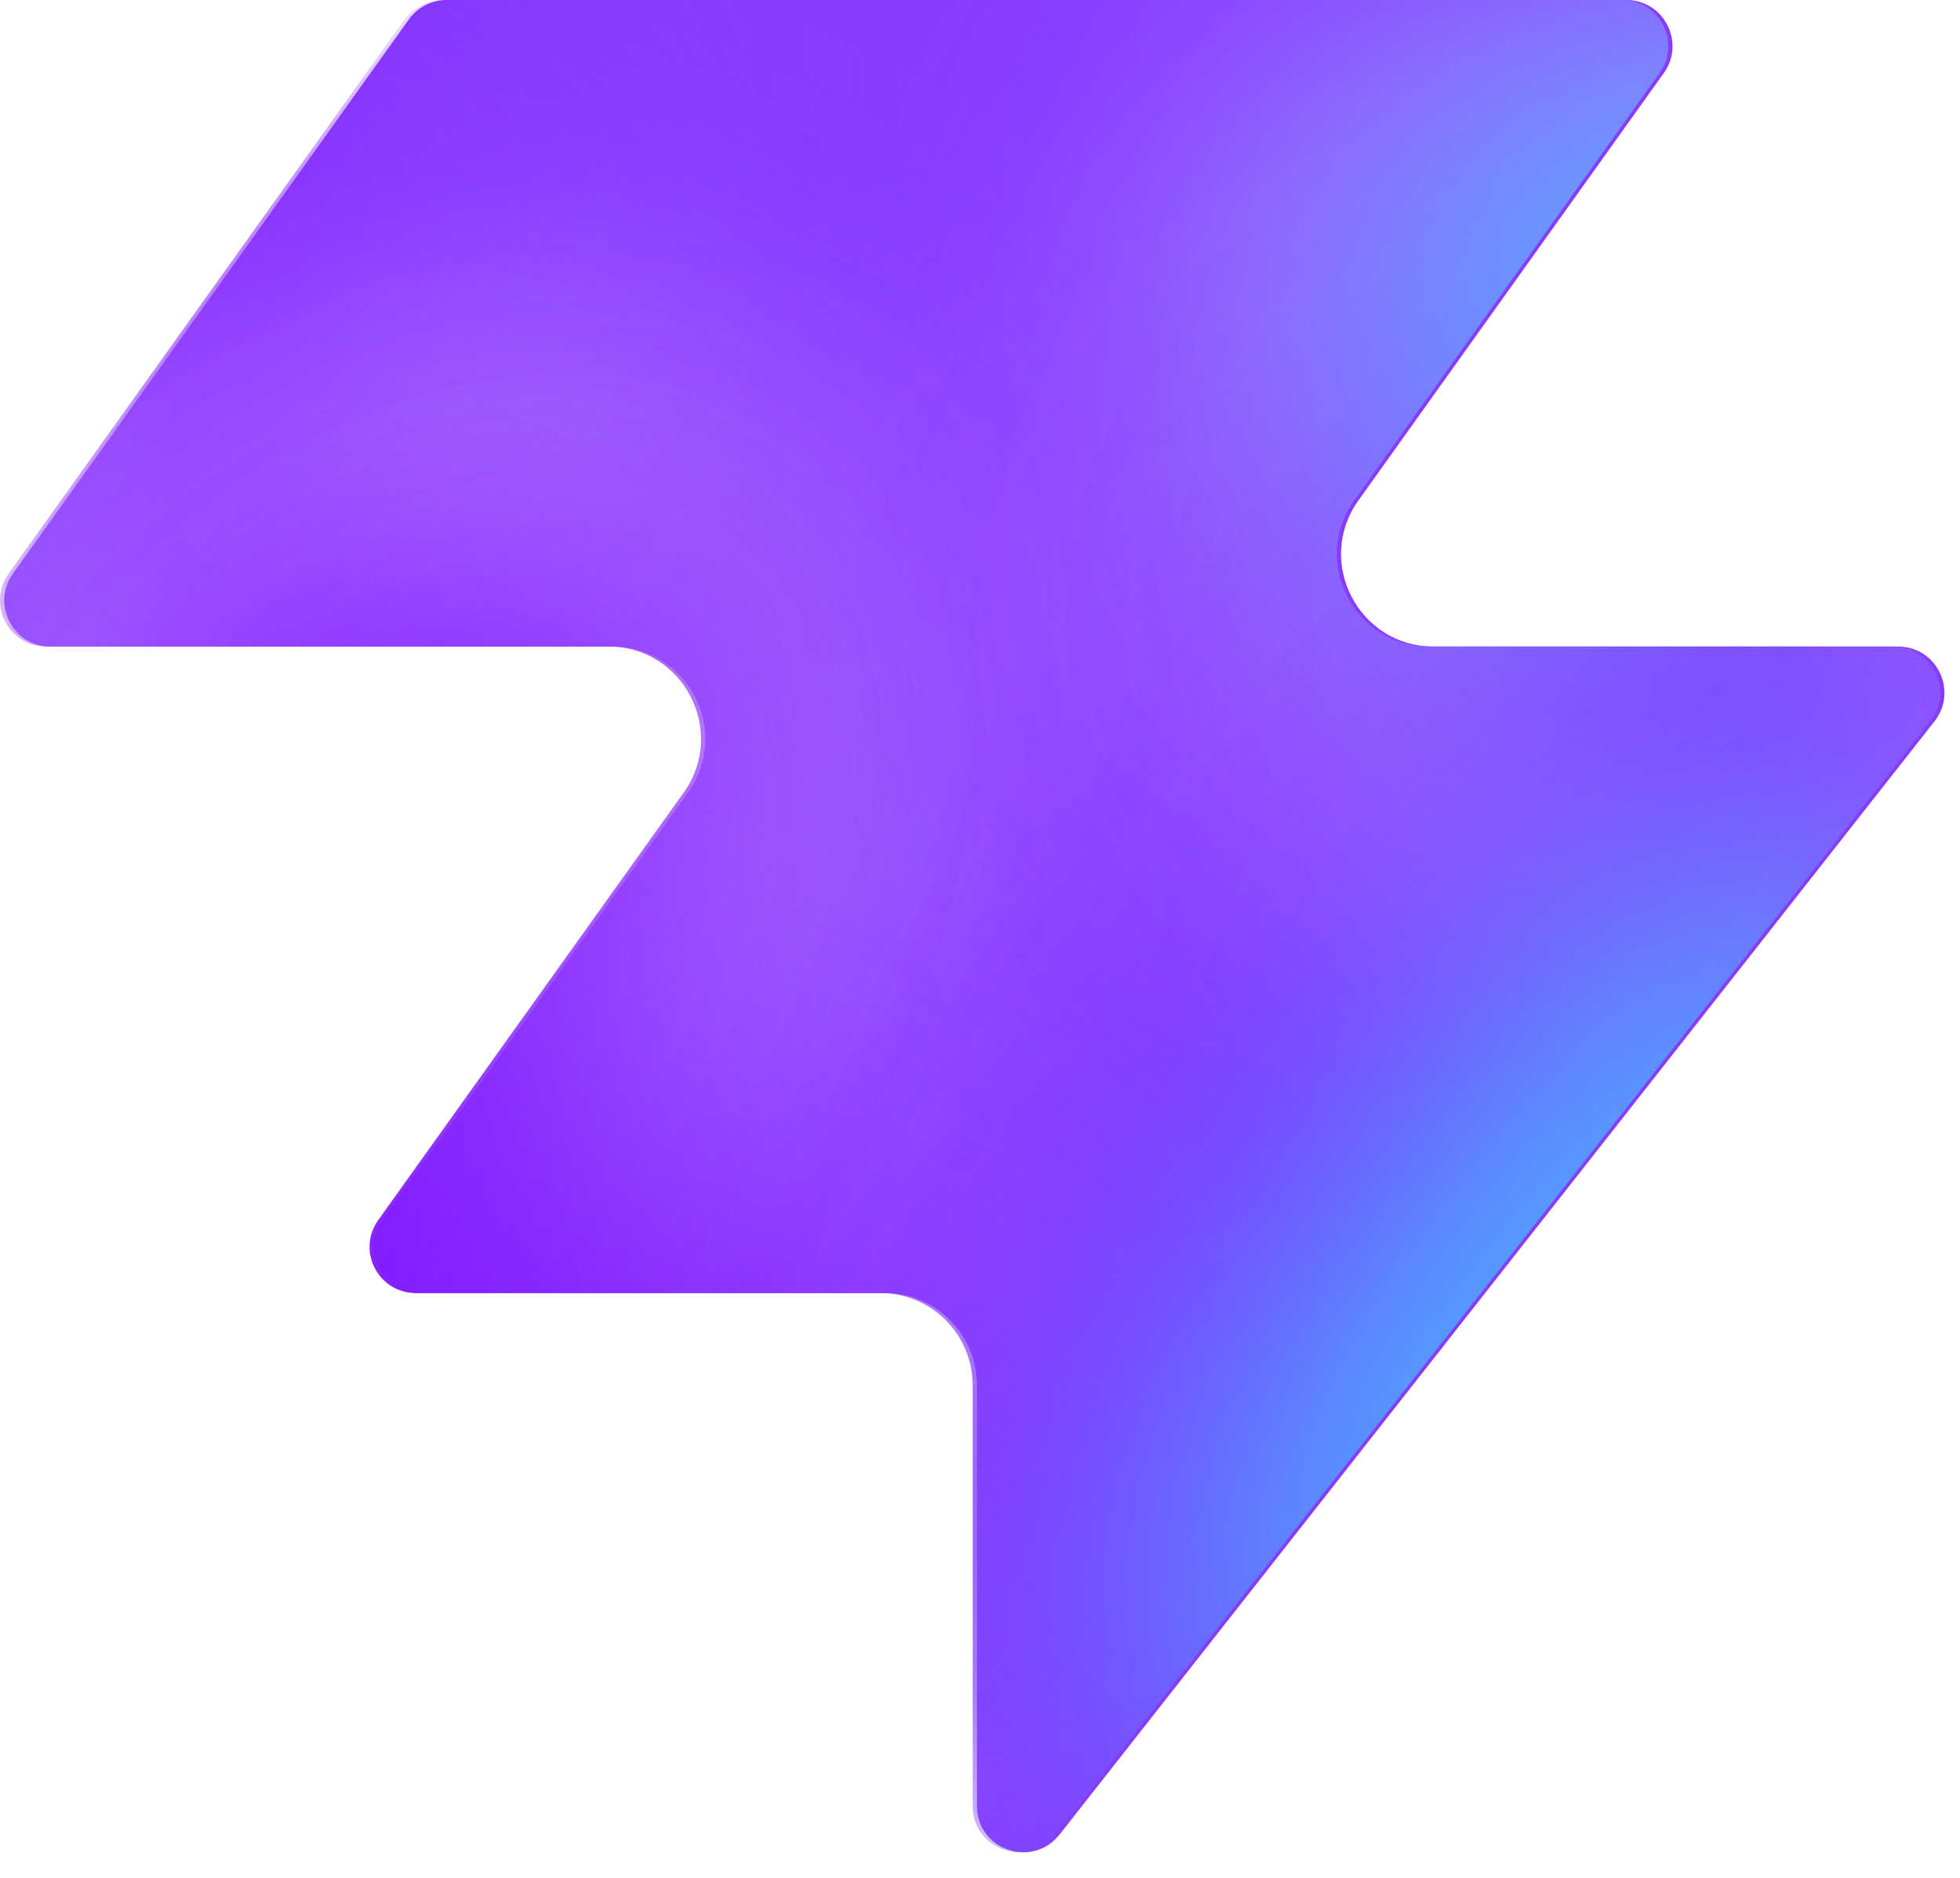
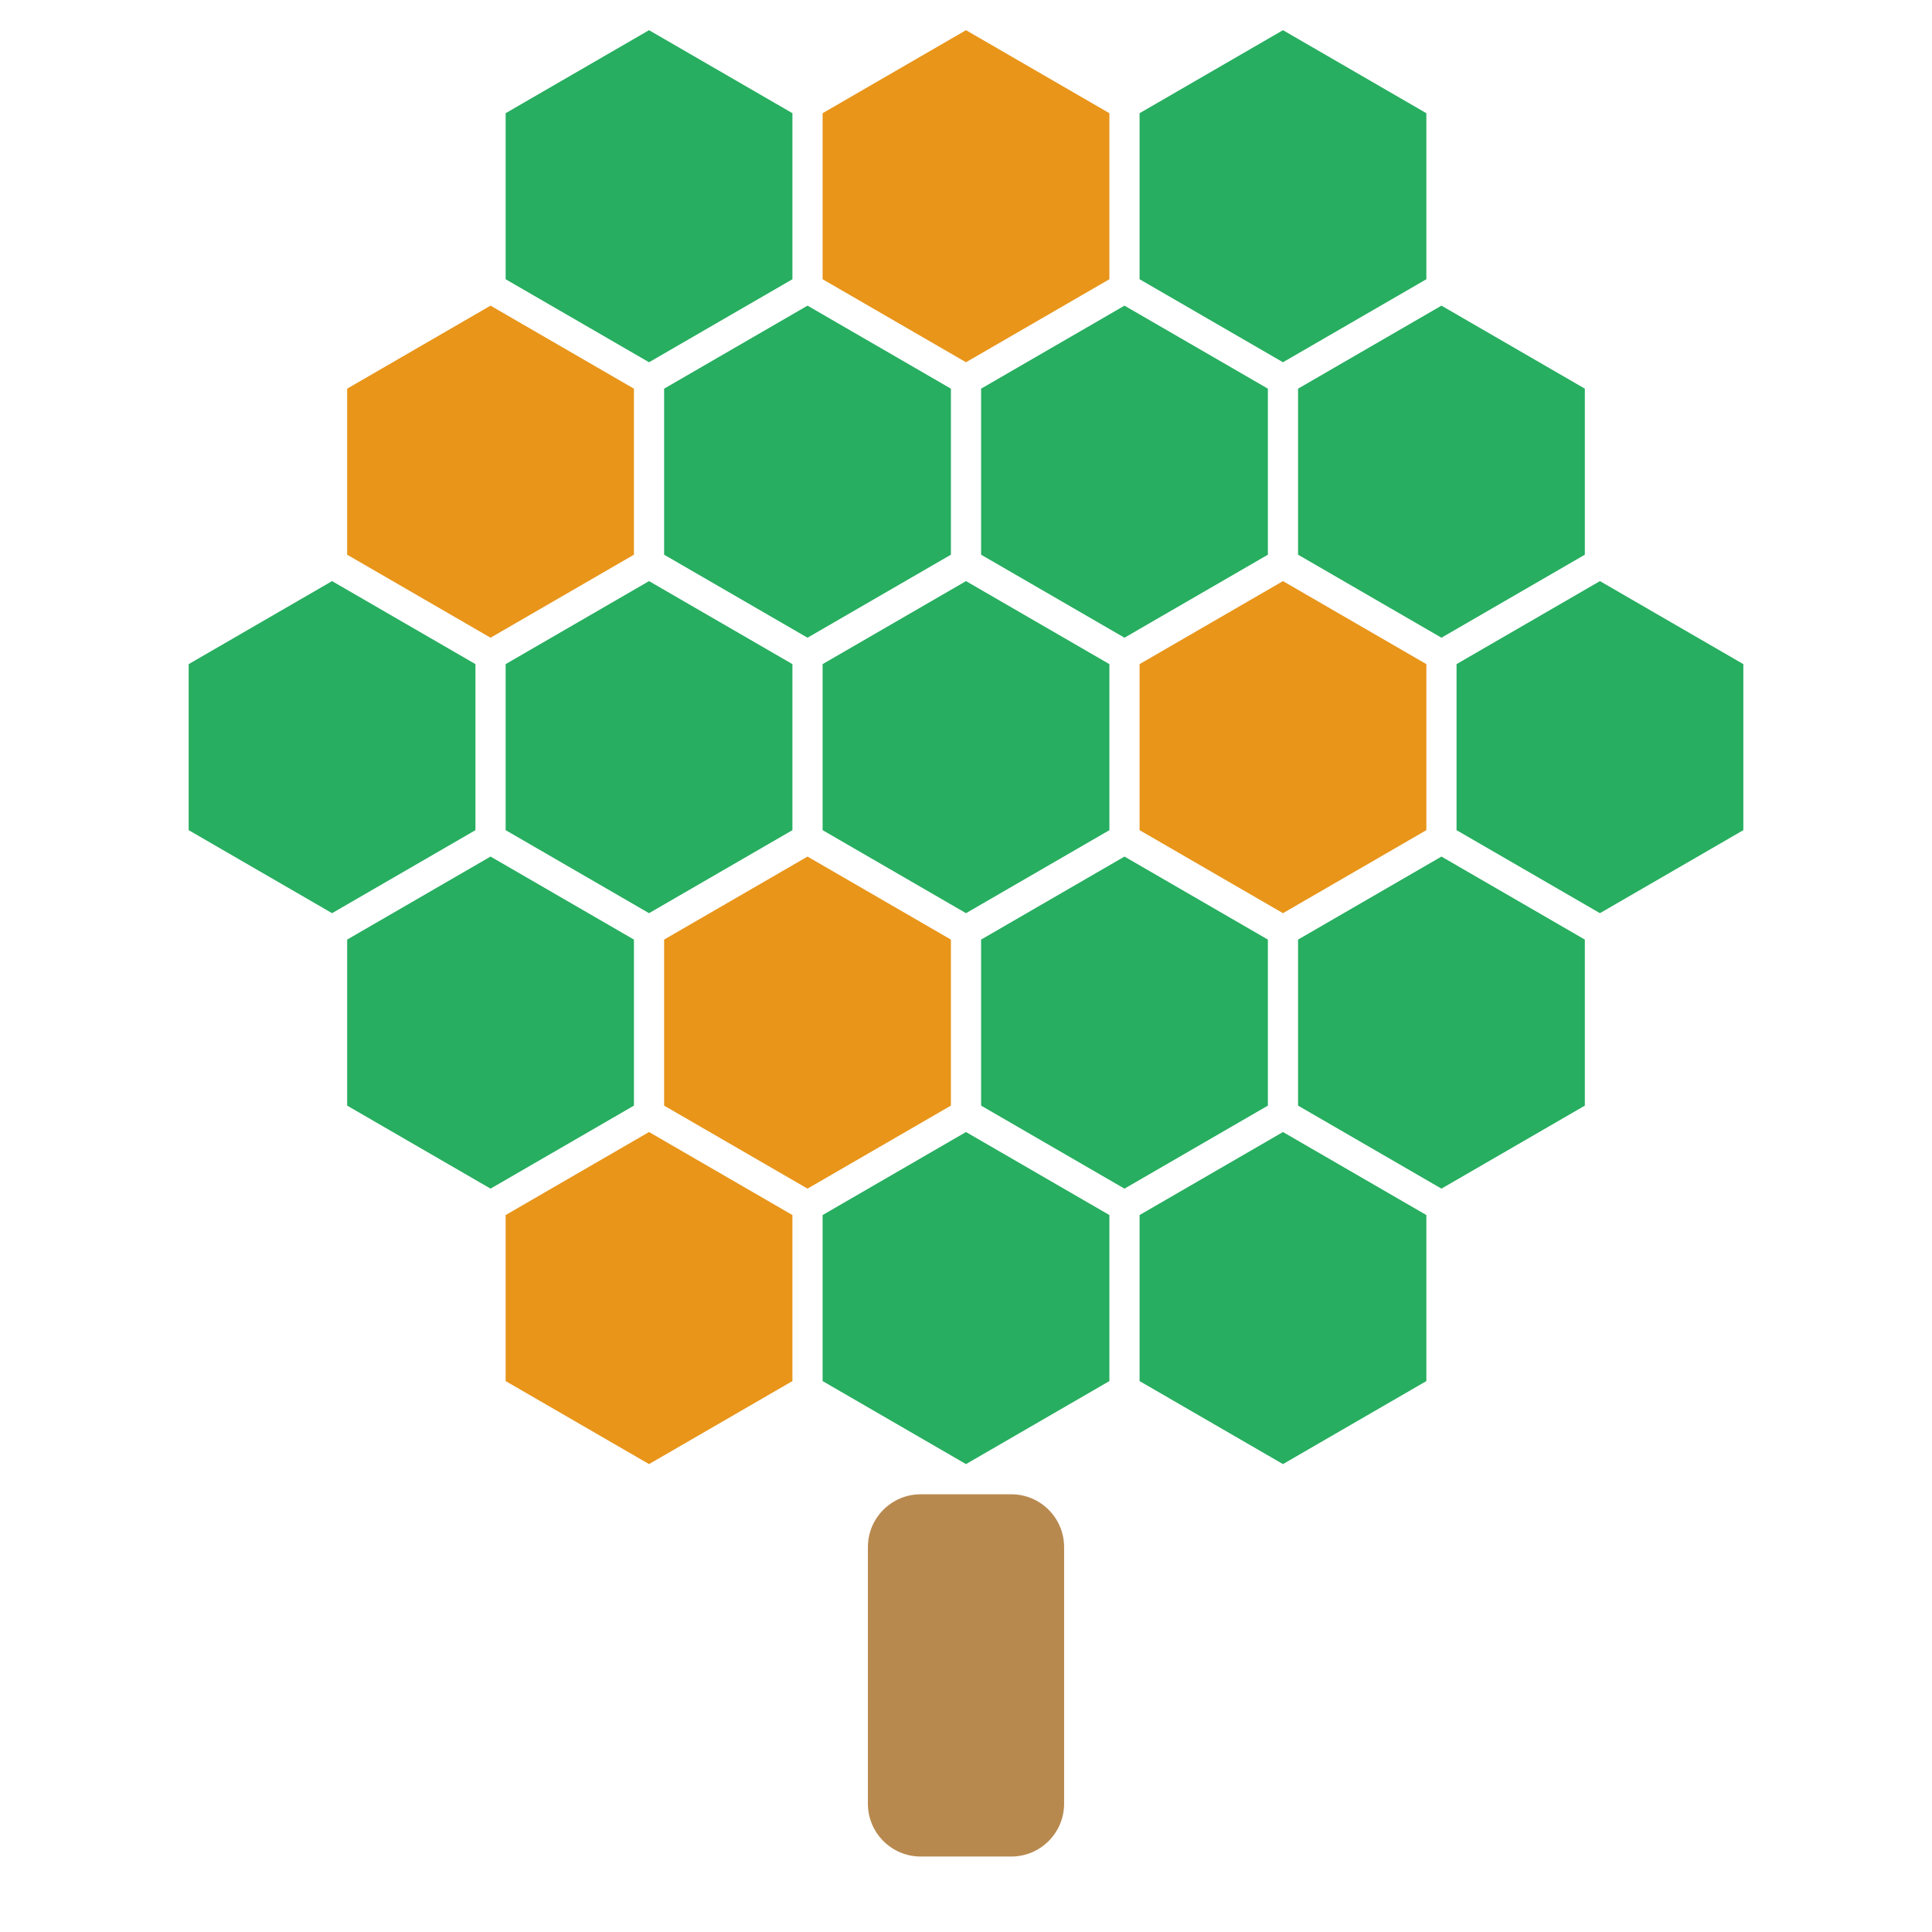
- <svg xmlns="http://www.w3.org/2000/svg" width="48" height="46" fill="none" viewBox="0 0 48 46">
-   <path fill="#863bff" d="M25.946 44.938c-.664.845-2.021.375-2.021-.698V33.937a2.26 2.26 0 0 0-2.262-2.262H10.287c-.92 0-1.456-1.04-.92-1.788l7.48-10.471c1.07-1.497 0-3.578-1.842-3.578H1.237c-.92 0-1.456-1.04-.92-1.788L10.013.474c.214-.297.556-.474.92-.474h28.894c.92 0 1.456 1.04.92 1.788l-7.48 10.471c-1.07 1.498 0 3.579 1.842 3.579h11.377c.943 0 1.473 1.088.89 1.83L25.947 44.94z" style="fill:#863bff;fill:color(display-p3 .525 .23 1);fill-opacity:1" />
-   <mask id="a" width="48" height="46" x="0" y="0" maskUnits="userSpaceOnUse" style="mask-type:alpha">
-     <path fill="#000" d="M25.842 44.938c-.664.844-2.021.375-2.021-.698V33.937a2.26 2.26 0 0 0-2.262-2.262H10.183c-.92 0-1.456-1.04-.92-1.788l7.48-10.471c1.07-1.498 0-3.579-1.842-3.579H1.133c-.92 0-1.456-1.04-.92-1.787L9.91.473c.214-.297.556-.474.92-.474h28.894c.92 0 1.456 1.04.92 1.788l-7.48 10.471c-1.07 1.498 0 3.578 1.842 3.578h11.377c.943 0 1.473 1.088.89 1.832L25.843 44.94z" style="fill:#000;fill-opacity:1" />
-   </mask>
-   <g mask="url(#a)">
-     <g filter="url(#b)">
-       <ellipse cx="5.508" cy="14.704" fill="#ede6ff" rx="5.508" ry="14.704" style="fill:#ede6ff;fill:color(display-p3 .927 .903 1);fill-opacity:1" transform="matrix(.00324 1 1 -.00324 -4.47 31.516)" />
-     </g>
-     <g filter="url(#c)">
-       <ellipse cx="10.399" cy="29.851" fill="#ede6ff" rx="10.399" ry="29.851" style="fill:#ede6ff;fill:color(display-p3 .927 .903 1);fill-opacity:1" transform="matrix(.00324 1 1 -.00324 -39.328 7.883)" />
-     </g>
-     <g filter="url(#d)">
-       <ellipse cx="5.508" cy="30.487" fill="#7e14ff" rx="5.508" ry="30.487" style="fill:#7e14ff;fill:color(display-p3 .492 .077 1);fill-opacity:1" transform="rotate(89.814 -25.913 -14.639)scale(1 -1)" />
-     </g>
-     <g filter="url(#e)">
-       <ellipse cx="5.508" cy="30.599" fill="#7e14ff" rx="5.508" ry="30.599" style="fill:#7e14ff;fill:color(display-p3 .492 .077 1);fill-opacity:1" transform="rotate(89.814 -32.644 -3.334)scale(1 -1)" />
-     </g>
-     <g filter="url(#f)">
-       <ellipse cx="5.508" cy="30.599" fill="#7e14ff" rx="5.508" ry="30.599" style="fill:#7e14ff;fill:color(display-p3 .492 .077 1);fill-opacity:1" transform="matrix(.00324 1 1 -.00324 -34.34 30.47)" />
-     </g>
-     <g filter="url(#g)">
-       <ellipse cx="14.072" cy="22.078" fill="#ede6ff" rx="14.072" ry="22.078" style="fill:#ede6ff;fill:color(display-p3 .927 .903 1);fill-opacity:1" transform="rotate(93.35 24.506 48.493)scale(-1 1)" />
-     </g>
-     <g filter="url(#h)">
-       <ellipse cx="3.47" cy="21.501" fill="#7e14ff" rx="3.47" ry="21.501" style="fill:#7e14ff;fill:color(display-p3 .492 .077 1);fill-opacity:1" transform="rotate(89.009 28.708 47.59)scale(-1 1)" />
-     </g>
-     <g filter="url(#i)">
-       <ellipse cx="3.47" cy="21.501" fill="#7e14ff" rx="3.47" ry="21.501" style="fill:#7e14ff;fill:color(display-p3 .492 .077 1);fill-opacity:1" transform="rotate(89.009 28.708 47.59)scale(-1 1)" />
-     </g>
-     <g filter="url(#j)">
-       <ellipse cx=".387" cy="8.972" fill="#7e14ff" rx="4.407" ry="29.108" style="fill:#7e14ff;fill:color(display-p3 .492 .077 1);fill-opacity:1" transform="rotate(39.51 .387 8.972)" />
-     </g>
-     <g filter="url(#k)">
-       <ellipse cx="47.523" cy="-6.092" fill="#7e14ff" rx="4.407" ry="29.108" style="fill:#7e14ff;fill:color(display-p3 .492 .077 1);fill-opacity:1" transform="rotate(37.892 47.523 -6.092)" />
-     </g>
-     <g filter="url(#l)">
-       <ellipse cx="41.412" cy="6.333" fill="#47bfff" rx="5.971" ry="9.665" style="fill:#47bfff;fill:color(display-p3 .28 .748 1);fill-opacity:1" transform="rotate(37.892 41.412 6.333)" />
-     </g>
-     <g filter="url(#m)">
-       <ellipse cx="-1.879" cy="38.332" fill="#7e14ff" rx="4.407" ry="29.108" style="fill:#7e14ff;fill:color(display-p3 .492 .077 1);fill-opacity:1" transform="rotate(37.892 -1.88 38.332)" />
-     </g>
-     <g filter="url(#n)">
-       <ellipse cx="-1.879" cy="38.332" fill="#7e14ff" rx="4.407" ry="29.108" style="fill:#7e14ff;fill:color(display-p3 .492 .077 1);fill-opacity:1" transform="rotate(37.892 -1.88 38.332)" />
-     </g>
-     <g filter="url(#o)">
-       <ellipse cx="35.651" cy="29.907" fill="#7e14ff" rx="4.407" ry="29.108" style="fill:#7e14ff;fill:color(display-p3 .492 .077 1);fill-opacity:1" transform="rotate(37.892 35.651 29.907)" />
-     </g>
-     <g filter="url(#p)">
-       <ellipse cx="38.418" cy="32.4" fill="#47bfff" rx="5.971" ry="15.297" style="fill:#47bfff;fill:color(display-p3 .28 .748 1);fill-opacity:1" transform="rotate(37.892 38.418 32.4)" />
-     </g>
-   </g>
-   <defs>
-     <filter id="b" width="60.045" height="41.654" x="-19.77" y="16.149" color-interpolation-filters="sRGB" filterUnits="userSpaceOnUse">
-       <feFlood flood-opacity="0" result="BackgroundImageFix" />
-       <feBlend in="SourceGraphic" in2="BackgroundImageFix" result="shape" />
-       <feGaussianBlur result="effect1_foregroundBlur_2002_17158" stdDeviation="7.659" />
-     </filter>
-     <filter id="c" width="90.34" height="51.437" x="-54.613" y="-7.533" color-interpolation-filters="sRGB" filterUnits="userSpaceOnUse">
-       <feFlood flood-opacity="0" result="BackgroundImageFix" />
-       <feBlend in="SourceGraphic" in2="BackgroundImageFix" result="shape" />
-       <feGaussianBlur result="effect1_foregroundBlur_2002_17158" stdDeviation="7.659" />
-     </filter>
-     <filter id="d" width="79.355" height="29.4" x="-49.64" y="2.03" color-interpolation-filters="sRGB" filterUnits="userSpaceOnUse">
-       <feFlood flood-opacity="0" result="BackgroundImageFix" />
-       <feBlend in="SourceGraphic" in2="BackgroundImageFix" result="shape" />
-       <feGaussianBlur result="effect1_foregroundBlur_2002_17158" stdDeviation="4.596" />
-     </filter>
-     <filter id="e" width="79.579" height="29.4" x="-45.045" y="20.029" color-interpolation-filters="sRGB" filterUnits="userSpaceOnUse">
-       <feFlood flood-opacity="0" result="BackgroundImageFix" />
-       <feBlend in="SourceGraphic" in2="BackgroundImageFix" result="shape" />
-       <feGaussianBlur result="effect1_foregroundBlur_2002_17158" stdDeviation="4.596" />
-     </filter>
-     <filter id="f" width="79.579" height="29.4" x="-43.513" y="21.178" color-interpolation-filters="sRGB" filterUnits="userSpaceOnUse">
-       <feFlood flood-opacity="0" result="BackgroundImageFix" />
-       <feBlend in="SourceGraphic" in2="BackgroundImageFix" result="shape" />
-       <feGaussianBlur result="effect1_foregroundBlur_2002_17158" stdDeviation="4.596" />
-     </filter>
-     <filter id="g" width="74.749" height="58.852" x="15.756" y="-17.901" color-interpolation-filters="sRGB" filterUnits="userSpaceOnUse">
-       <feFlood flood-opacity="0" result="BackgroundImageFix" />
-       <feBlend in="SourceGraphic" in2="BackgroundImageFix" result="shape" />
-       <feGaussianBlur result="effect1_foregroundBlur_2002_17158" stdDeviation="7.659" />
-     </filter>
-     <filter id="h" width="61.377" height="25.362" x="23.548" y="2.284" color-interpolation-filters="sRGB" filterUnits="userSpaceOnUse">
-       <feFlood flood-opacity="0" result="BackgroundImageFix" />
-       <feBlend in="SourceGraphic" in2="BackgroundImageFix" result="shape" />
-       <feGaussianBlur result="effect1_foregroundBlur_2002_17158" stdDeviation="4.596" />
-     </filter>
-     <filter id="i" width="61.377" height="25.362" x="23.548" y="2.284" color-interpolation-filters="sRGB" filterUnits="userSpaceOnUse">
-       <feFlood flood-opacity="0" result="BackgroundImageFix" />
-       <feBlend in="SourceGraphic" in2="BackgroundImageFix" result="shape" />
-       <feGaussianBlur result="effect1_foregroundBlur_2002_17158" stdDeviation="4.596" />
-     </filter>
-     <filter id="j" width="56.045" height="63.649" x="-27.636" y="-22.853" color-interpolation-filters="sRGB" filterUnits="userSpaceOnUse">
-       <feFlood flood-opacity="0" result="BackgroundImageFix" />
-       <feBlend in="SourceGraphic" in2="BackgroundImageFix" result="shape" />
-       <feGaussianBlur result="effect1_foregroundBlur_2002_17158" stdDeviation="4.596" />
-     </filter>
-     <filter id="k" width="54.814" height="64.646" x="20.116" y="-38.415" color-interpolation-filters="sRGB" filterUnits="userSpaceOnUse">
-       <feFlood flood-opacity="0" result="BackgroundImageFix" />
-       <feBlend in="SourceGraphic" in2="BackgroundImageFix" result="shape" />
-       <feGaussianBlur result="effect1_foregroundBlur_2002_17158" stdDeviation="4.596" />
-     </filter>
-     <filter id="l" width="33.541" height="35.313" x="24.641" y="-11.323" color-interpolation-filters="sRGB" filterUnits="userSpaceOnUse">
-       <feFlood flood-opacity="0" result="BackgroundImageFix" />
-       <feBlend in="SourceGraphic" in2="BackgroundImageFix" result="shape" />
-       <feGaussianBlur result="effect1_foregroundBlur_2002_17158" stdDeviation="4.596" />
-     </filter>
-     <filter id="m" width="54.814" height="64.646" x="-29.286" y="6.009" color-interpolation-filters="sRGB" filterUnits="userSpaceOnUse">
-       <feFlood flood-opacity="0" result="BackgroundImageFix" />
-       <feBlend in="SourceGraphic" in2="BackgroundImageFix" result="shape" />
-       <feGaussianBlur result="effect1_foregroundBlur_2002_17158" stdDeviation="4.596" />
-     </filter>
-     <filter id="n" width="54.814" height="64.646" x="-29.286" y="6.009" color-interpolation-filters="sRGB" filterUnits="userSpaceOnUse">
-       <feFlood flood-opacity="0" result="BackgroundImageFix" />
-       <feBlend in="SourceGraphic" in2="BackgroundImageFix" result="shape" />
-       <feGaussianBlur result="effect1_foregroundBlur_2002_17158" stdDeviation="4.596" />
-     </filter>
-     <filter id="o" width="54.814" height="64.646" x="8.244" y="-2.416" color-interpolation-filters="sRGB" filterUnits="userSpaceOnUse">
-       <feFlood flood-opacity="0" result="BackgroundImageFix" />
-       <feBlend in="SourceGraphic" in2="BackgroundImageFix" result="shape" />
-       <feGaussianBlur result="effect1_foregroundBlur_2002_17158" stdDeviation="4.596" />
-     </filter>
-     <filter id="p" width="39.409" height="43.623" x="18.713" y="10.588" color-interpolation-filters="sRGB" filterUnits="userSpaceOnUse">
-       <feFlood flood-opacity="0" result="BackgroundImageFix" />
-       <feBlend in="SourceGraphic" in2="BackgroundImageFix" result="shape" />
-       <feGaussianBlur result="effect1_foregroundBlur_2002_17158" stdDeviation="4.596" />
-     </filter>
-   </defs>
+ <svg xmlns="http://www.w3.org/2000/svg" viewBox="0 0 512 512">
+   <polygon points="0,-44 38,-22 38,22 0,44 -38,22 -38,-22" transform="translate(172,52)" fill="#27AE60" />
+   <polygon points="0,-44 38,-22 38,22 0,44 -38,22 -38,-22" transform="translate(256,52)" fill="#E8951A" />
+   <polygon points="0,-44 38,-22 38,22 0,44 -38,22 -38,-22" transform="translate(340,52)" fill="#27AE60" />
+   <polygon points="0,-44 38,-22 38,22 0,44 -38,22 -38,-22" transform="translate(130,125)" fill="#E8951A" />
+   <polygon points="0,-44 38,-22 38,22 0,44 -38,22 -38,-22" transform="translate(214,125)" fill="#27AE60" />
+   <polygon points="0,-44 38,-22 38,22 0,44 -38,22 -38,-22" transform="translate(298,125)" fill="#27AE60" />
+   <polygon points="0,-44 38,-22 38,22 0,44 -38,22 -38,-22" transform="translate(382,125)" fill="#27AE60" />
+   <polygon points="0,-44 38,-22 38,22 0,44 -38,22 -38,-22" transform="translate(88,198)" fill="#27AE60" />
+   <polygon points="0,-44 38,-22 38,22 0,44 -38,22 -38,-22" transform="translate(172,198)" fill="#27AE60" />
+   <polygon points="0,-44 38,-22 38,22 0,44 -38,22 -38,-22" transform="translate(256,198)" fill="#27AE60" />
+   <polygon points="0,-44 38,-22 38,22 0,44 -38,22 -38,-22" transform="translate(340,198)" fill="#E8951A" />
+   <polygon points="0,-44 38,-22 38,22 0,44 -38,22 -38,-22" transform="translate(424,198)" fill="#27AE60" />
+   <polygon points="0,-44 38,-22 38,22 0,44 -38,22 -38,-22" transform="translate(130,271)" fill="#27AE60" />
+   <polygon points="0,-44 38,-22 38,22 0,44 -38,22 -38,-22" transform="translate(214,271)" fill="#E8951A" />
+   <polygon points="0,-44 38,-22 38,22 0,44 -38,22 -38,-22" transform="translate(298,271)" fill="#27AE60" />
+   <polygon points="0,-44 38,-22 38,22 0,44 -38,22 -38,-22" transform="translate(382,271)" fill="#27AE60" />
+   <polygon points="0,-44 38,-22 38,22 0,44 -38,22 -38,-22" transform="translate(172,344)" fill="#E8951A" />
+   <polygon points="0,-44 38,-22 38,22 0,44 -38,22 -38,-22" transform="translate(256,344)" fill="#27AE60" />
+   <polygon points="0,-44 38,-22 38,22 0,44 -38,22 -38,-22" transform="translate(340,344)" fill="#27AE60" />
+   <rect x="230" y="396" width="52" height="96" rx="14" fill="#B8894F" />
</svg>
